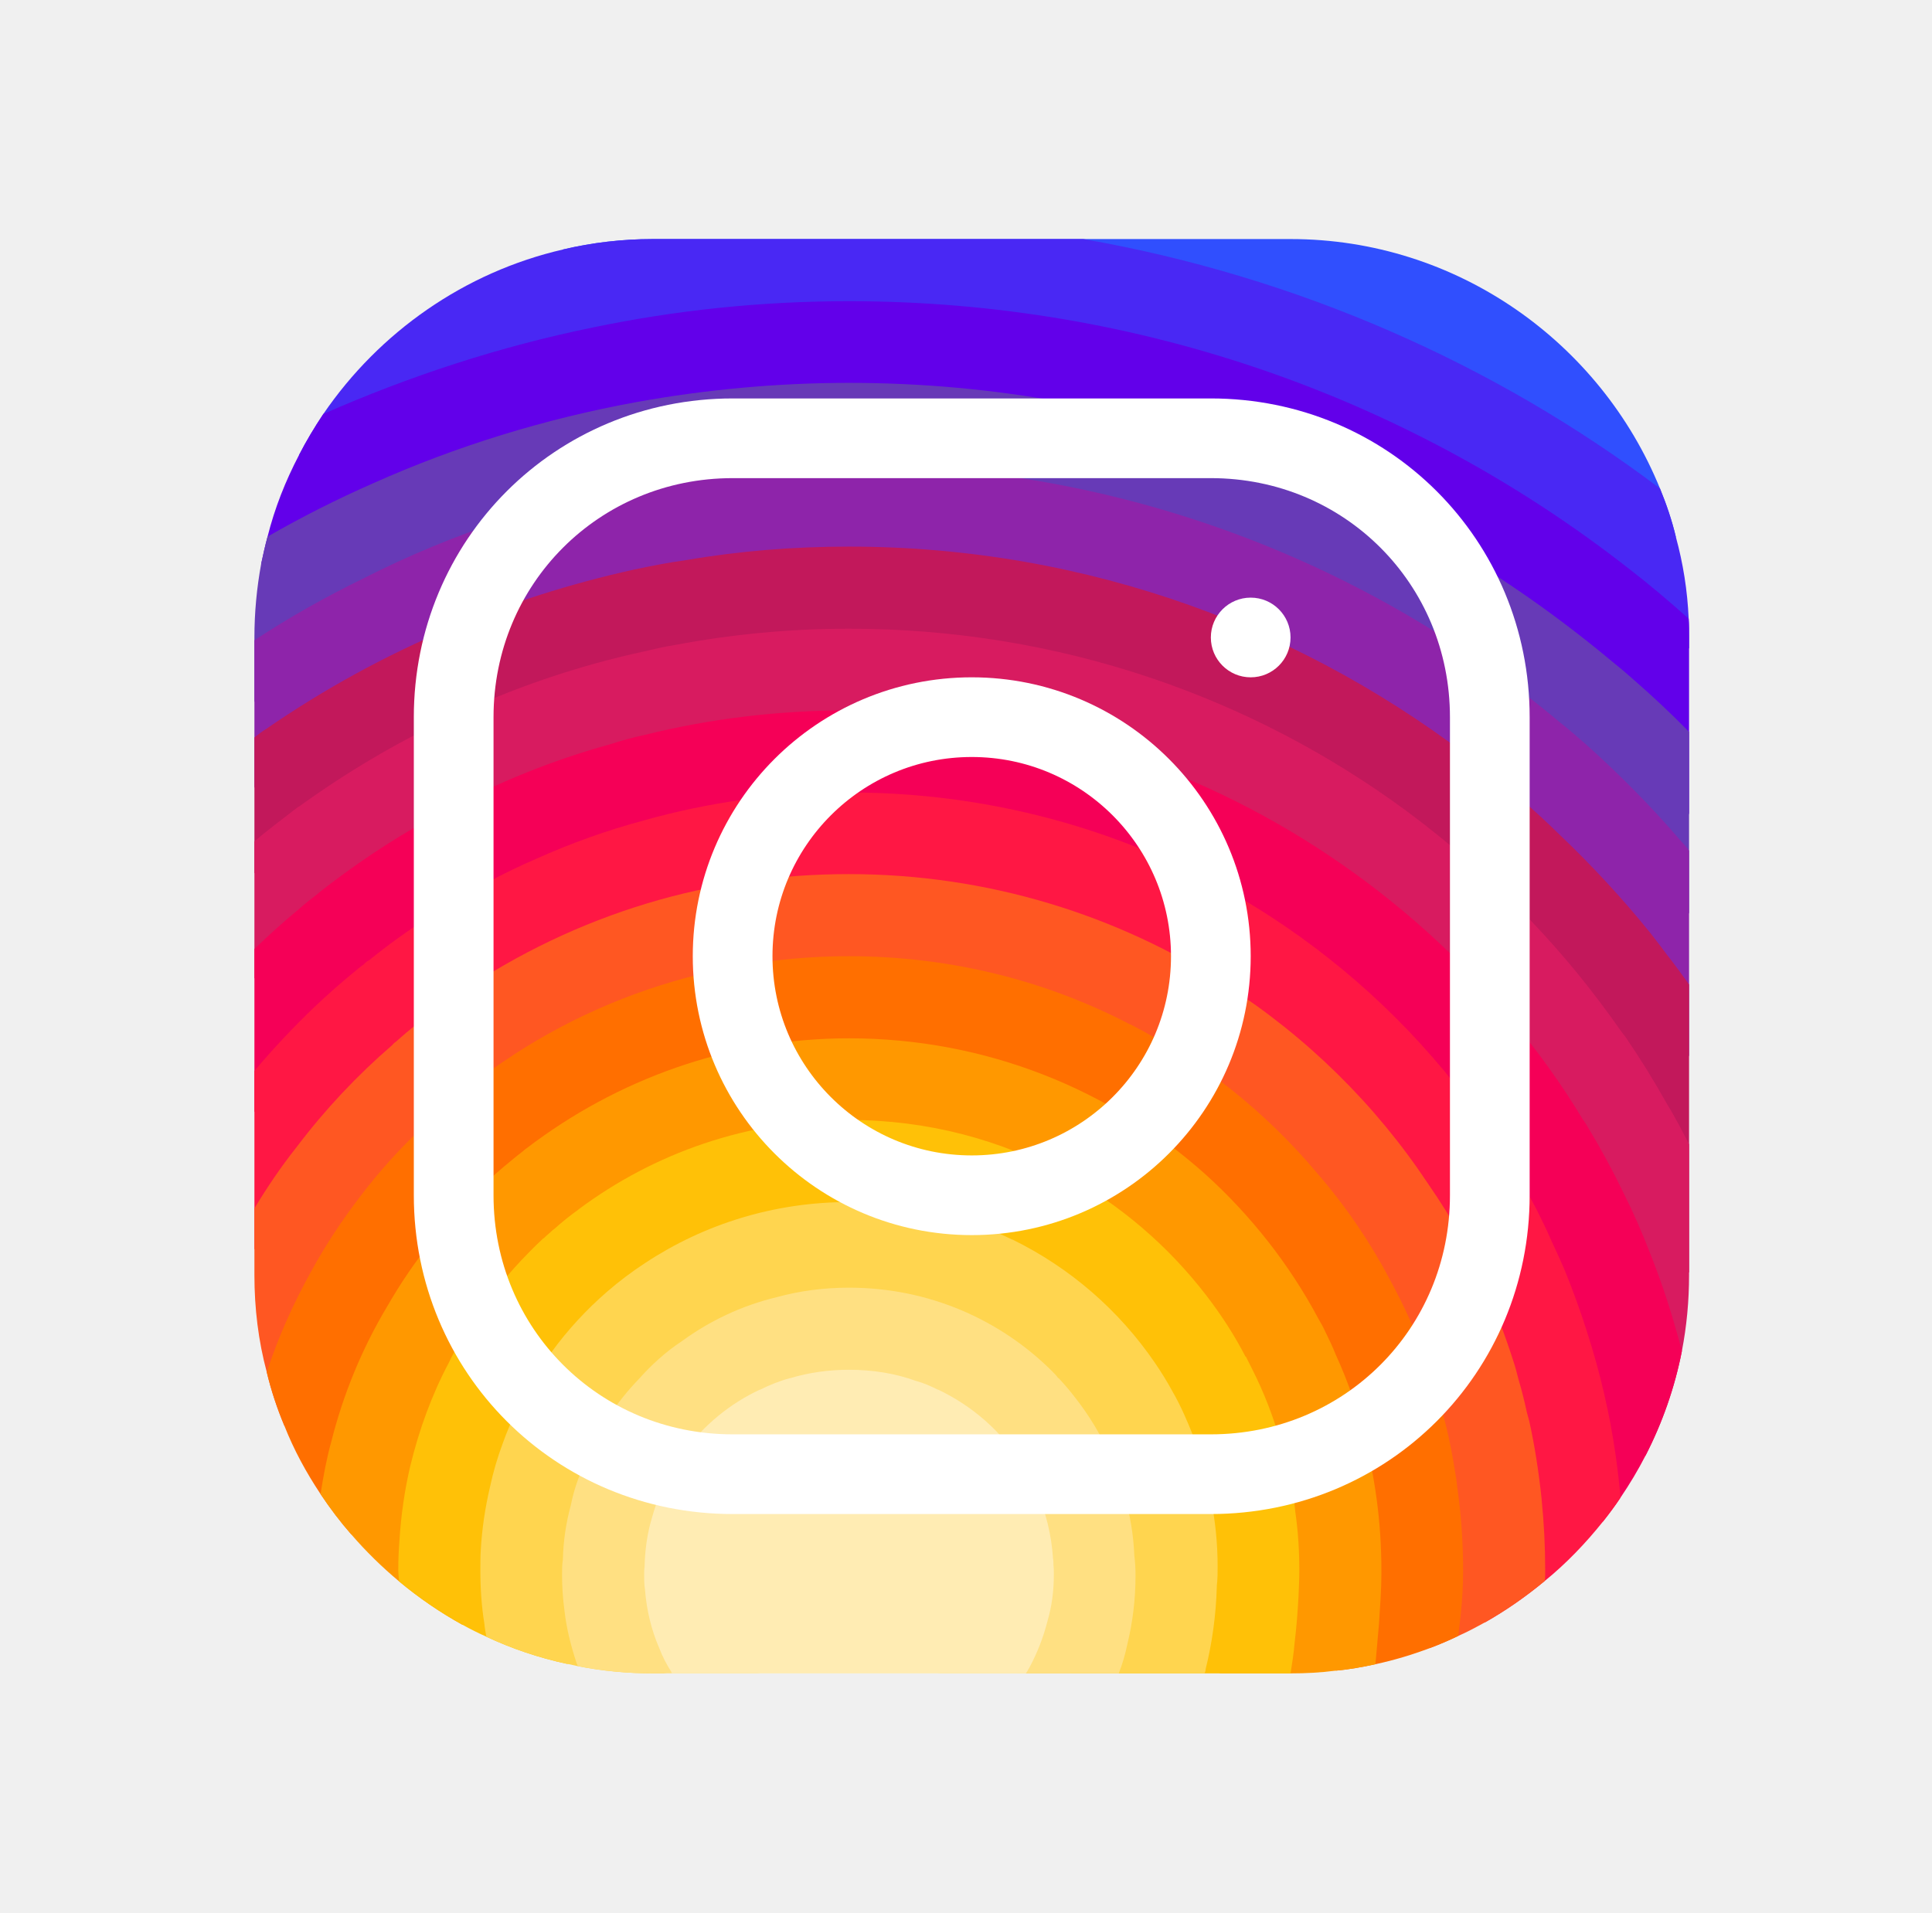
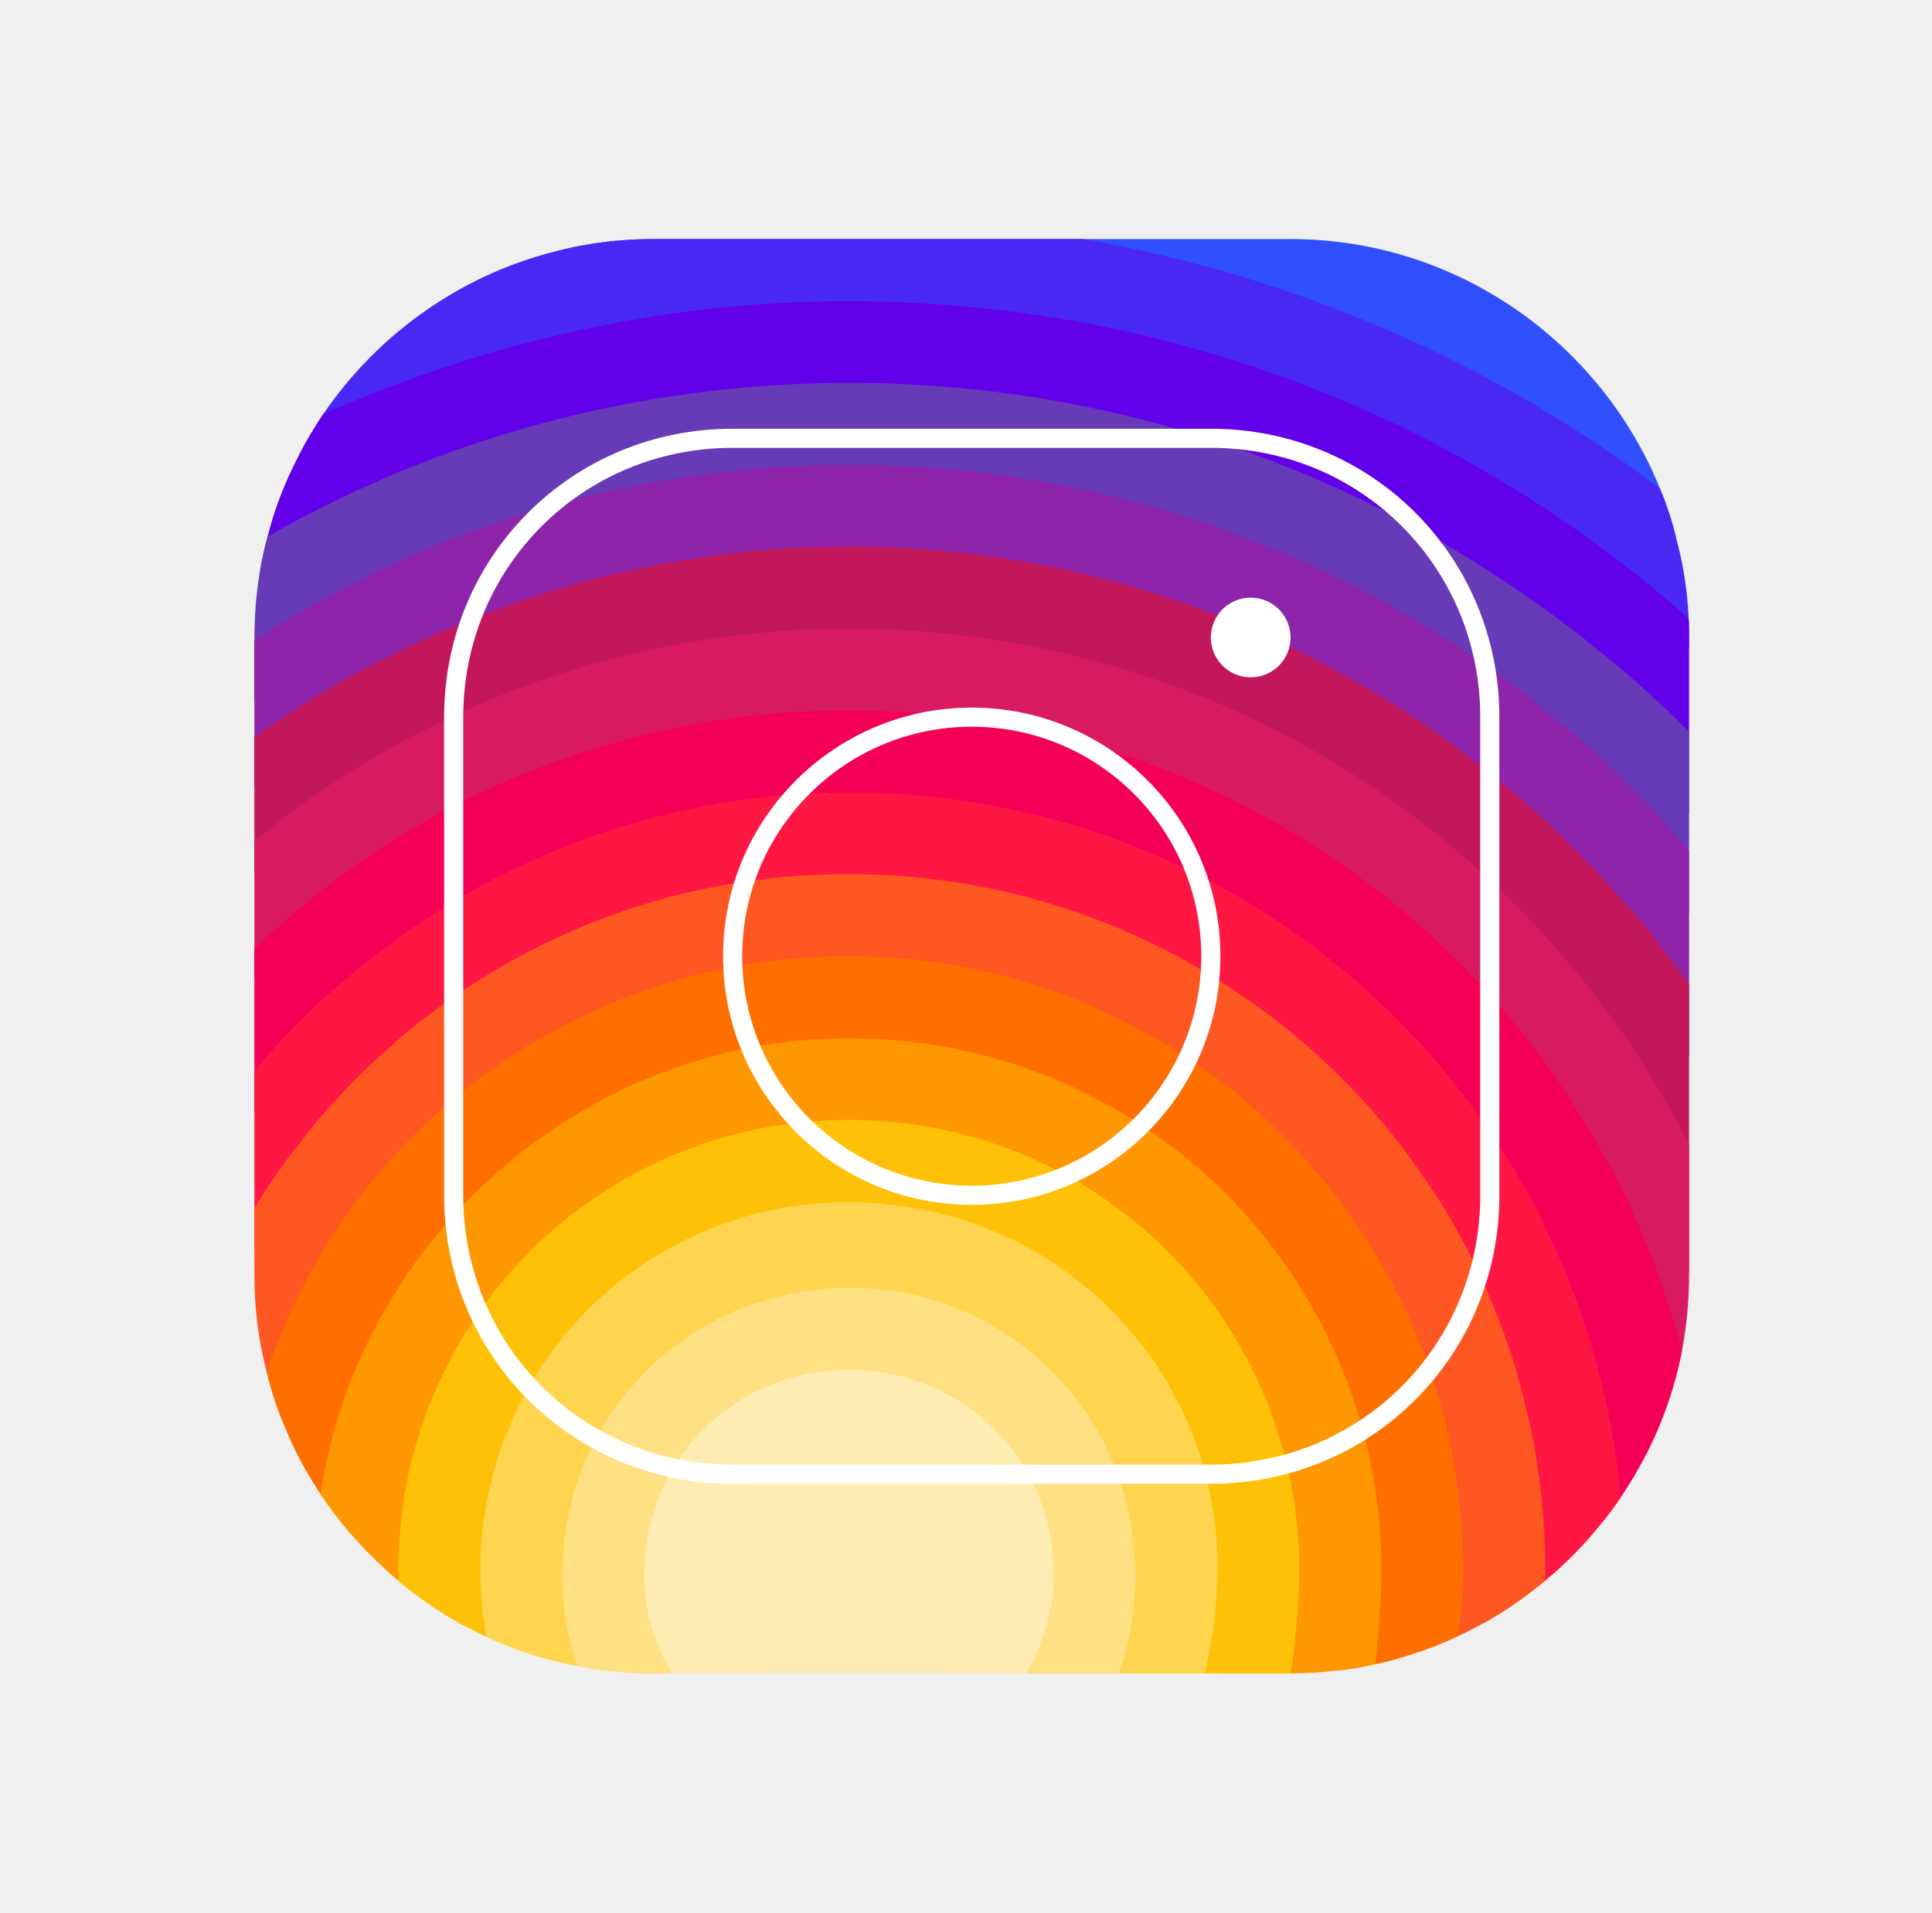
<svg xmlns="http://www.w3.org/2000/svg" width="101" height="100" viewBox="0 0 101 100" fill="none">
  <path d="M87.612 28.083C86.779 28.625 85.591 29.125 85.091 29.688C84.904 29.875 84.8 30.083 84.842 30.292V32.438L84.217 34.542L83.592 36.625L82.904 38.917L81.487 43.604L80.112 48.229L79.071 51.708C79.071 52.25 79.05 52.792 79.008 53.312C78.862 55.312 78.446 57.229 77.779 59.021C77.383 60.125 76.904 61.188 76.321 62.188C76.112 62.583 75.862 62.979 75.612 63.354C74.779 64.667 73.779 65.875 72.675 66.938C71.821 67.792 70.883 68.583 69.862 69.25C69.862 69.25 69.862 69.25 69.841 69.25C69.675 69.396 69.487 69.521 69.279 69.625C68.633 70.062 67.946 70.438 67.237 70.771C66.758 71.021 66.279 71.229 65.779 71.417C65.675 71.479 65.55 71.521 65.446 71.562C64.258 72.125 62.883 72.5 61.508 72.688C61.425 72.708 61.362 72.708 61.279 72.729C60.446 72.875 59.633 73 58.8 73.062C58.425 73.104 58.029 73.125 57.654 73.125L56.175 73.042L49.05 72.667C49.05 72.646 49.029 72.667 49.029 72.667L45.446 72.479C45.175 72.479 44.883 72.479 44.612 72.458C43.487 72.417 42.404 72.292 41.321 72.062C41.3 72.062 41.3 72.062 41.3 72.062C39.321 71.688 37.425 71.021 35.654 70.125C34.675 69.625 33.717 69.062 32.821 68.417C32.446 68.146 32.092 67.854 31.737 67.542C30.737 66.708 29.842 65.812 29.008 64.896C28.883 64.771 28.779 64.646 28.675 64.521C28.55 64.396 28.425 64.25 28.321 64.125C27.529 63.125 26.862 62.104 26.321 61.021C25.821 60.062 25.425 59.042 25.112 57.917C24.987 57.521 24.883 57.146 24.8 56.729C24.779 56.708 24.758 56.667 24.758 56.625C24.55 55.771 24.362 54.875 24.258 53.979C24.133 53.292 24.071 52.604 24.071 51.896C24.029 51.625 24.029 51.333 24.029 51.062L28.008 44.917L31.904 38.917L33.675 36.188L35.279 33.729L35.821 32.875V30.729C35.862 30.25 35.883 29.75 35.862 29.292C35.842 27.833 35.55 26.417 35.071 25.062C34.612 23.625 33.967 22.271 33.3 21.021C32.508 19.583 31.675 18.292 30.987 17.125C29.967 15.417 29.258 14.021 29.446 13.042C30.946 12.688 32.529 12.5 34.133 12.5H67.467C76.175 12.5 83.675 17.917 86.779 25.542C87.112 26.354 87.404 27.208 87.612 28.083Z" fill="#304FFE" />
  <path d="M88.3 33.333V33.896L85.425 35.562L83.591 36.625L81.571 37.792L77.529 40.146L73.571 42.438L69.529 44.771L67.925 45.708C67.925 46.708 67.675 47.625 67.216 48.458C66.571 49.667 65.487 50.667 64.112 51.521C62.716 52.375 61.008 53.062 59.091 53.562C59.091 53.562 59.091 53.542 59.071 53.562C51.654 55.479 41.529 54.604 36.612 50.938C35.237 49.917 34.279 48.667 33.862 47.229C33.737 46.75 33.675 46.229 33.675 45.708V30.729C33.696 30.417 33.487 30.104 33.112 29.792C31.987 28.896 29.341 28.042 26.383 27.188C24.071 26.542 21.591 25.896 19.508 25.271C17.862 24.771 16.466 24.271 15.633 23.792C16.008 23.062 16.446 22.333 16.904 21.646C19.821 17.375 24.279 14.229 29.446 13.042C30.946 12.688 32.529 12.5 34.133 12.5H56.633C67.821 14.458 78.133 19.021 86.779 25.542C87.112 26.354 87.404 27.208 87.612 28.083C87.987 29.458 88.216 30.875 88.279 32.354C88.3 32.667 88.3 33 88.3 33.333Z" fill="#4928F4" />
  <path d="M88.3 33.333V42.521L87.842 43.938L86.279 48.792L84.654 53.792L83.8 56.458L83.008 58.938L82.237 61.292L81.487 63.625L81.092 64.854L80.571 66.479C80.571 68.062 80.529 69.458 80.425 70.646C80.404 70.771 80.383 70.896 80.383 71.021C80.258 72.125 80.092 73.062 79.821 73.854C79.8 73.979 79.758 74.104 79.717 74.208C79.175 75.708 78.362 76.667 77.154 77.292C76.862 77.458 76.529 77.583 76.175 77.708C75.071 78.083 73.675 78.271 71.966 78.375C70.716 78.458 69.279 78.479 67.654 78.479H66.216L63.737 78.375L63.3 78.354L58.779 78.167L54.196 77.979L39.092 77.354L35.175 77.188H34.633C33.008 77.167 31.612 77.062 30.404 76.896C28.654 76.625 27.3 76.167 26.279 75.479C24.821 74.542 23.967 73.167 23.467 71.25C23.342 70.792 23.237 70.312 23.175 69.792C22.967 68.583 22.862 67.188 22.8 65.625C22.8 65.312 22.8 65 22.779 64.667C22.758 64.646 22.779 64.646 22.779 64.646V63.438C22.758 62.833 22.758 62.208 22.758 61.562L22.862 58.208L22.925 55.812L23.008 53.021V52.625L23.154 47.5L23.3 42.375L23.446 37.562L23.571 32.833L23.612 31.583C23.612 30.938 21.425 30.562 18.987 30.25C17.05 30 14.925 29.771 13.654 29.479C13.758 29 13.862 28.521 13.987 28.062C14.362 26.562 14.925 25.146 15.633 23.792C16.008 23.062 16.446 22.333 16.904 21.646C21.404 19.667 26.092 18.125 30.987 17.125C35.279 16.229 39.758 15.75 44.383 15.75C59.717 15.75 73.883 20.938 85.092 29.688C86.175 30.521 87.237 31.417 88.279 32.354C88.3 32.667 88.3 33 88.3 33.333Z" fill="#6200EA" />
  <path d="M88.3 38.27V47.728L87.154 49.936L84.966 54.207L83.8 56.457L82.737 58.52L82.279 59.415C82.279 60.061 82.279 60.686 82.237 61.29C82.237 62.186 82.196 63.04 82.133 63.832C82.05 64.769 81.925 65.624 81.8 66.415C81.487 68.061 81.05 69.478 80.425 70.644C80.341 70.79 80.258 70.936 80.175 71.061C79.946 71.436 79.675 71.79 79.383 72.124C79.008 72.582 78.591 72.978 78.112 73.311C77.404 73.853 76.571 74.29 75.612 74.624C74.425 75.061 73.05 75.353 71.425 75.519C70.362 75.624 69.196 75.686 67.925 75.686L67.05 75.728L62.717 75.978H62.696L58.092 76.249L53.404 76.519L46.946 76.894L39.092 77.353L37.946 77.415C36.883 77.415 35.883 77.353 34.925 77.228C34.821 77.207 34.737 77.186 34.633 77.186C33.217 76.957 31.925 76.582 30.758 76.061C29.341 75.436 28.112 74.603 27.071 73.603C26.154 72.707 25.362 71.686 24.716 70.54C24.571 70.269 24.425 70.019 24.3 69.728C23.675 68.499 23.175 67.124 22.8 65.624C22.737 65.374 22.675 65.103 22.633 64.832C22.508 64.353 22.404 63.853 22.341 63.332C22.112 61.999 21.987 60.582 21.925 59.103V59.082C21.904 58.478 21.883 57.895 21.883 57.27L20.862 54.832L20.716 54.457L20.591 54.145L19.029 50.415L18.779 49.811L17.279 46.207L15.612 42.186C15.612 42.186 15.612 42.186 15.591 42.186L13.904 38.124L13.3 36.645V33.332C13.3 32.02 13.425 30.728 13.654 29.478C13.758 28.999 13.862 28.52 13.987 28.061C15.758 27.04 17.612 26.103 19.508 25.27C23.841 23.332 28.487 21.895 33.3 21.02C36.883 20.374 40.612 20.02 44.383 20.02C59.612 20.02 73.425 25.54 84.216 34.54C84.633 34.874 85.029 35.207 85.425 35.561C86.404 36.415 87.362 37.311 88.3 38.27Z" fill="#673AB7" />
  <path d="M88.3 44.479V55.188L87.112 57.667L84.862 62.354L84.841 62.417C84.841 63.312 84.8 64.125 84.737 64.854C84.529 67.25 83.946 68.771 82.987 69.708C82.3 70.417 81.446 70.812 80.383 71.021C80.321 71.042 80.237 71.042 80.175 71.062C79.841 71.125 79.487 71.167 79.112 71.167C77.821 71.292 76.3 71.208 74.55 71.083C74.362 71.083 74.154 71.062 73.946 71.042C72.675 70.958 71.321 70.875 69.821 70.812C69.008 70.792 68.154 70.771 67.279 70.771H67.237L65.133 70.938H65.112L60.383 71.271L54.987 71.688L54.196 71.75L47.883 72.208L44.612 72.458L41.383 72.688C40.821 72.688 40.279 72.688 39.737 72.667C39.737 72.667 39.717 72.646 39.717 72.667C37.362 72.625 35.258 72.479 33.383 72.125C31.654 71.833 30.133 71.375 28.841 70.688C27.508 70.042 26.404 69.125 25.508 67.958C24.654 66.812 24.029 65.375 23.633 63.646C23.633 63.625 23.633 63.625 23.633 63.625C23.341 62.229 23.175 60.604 23.175 58.771L22.862 58.208L21.008 54.896L20.737 54.438L20.591 54.146L18.654 50.708L17.696 48.979L16.487 46.833L14.404 43.104L13.3 41.146V33.479C15.133 32.271 17.029 31.208 18.987 30.25C21.362 29.042 23.821 28.021 26.383 27.188C29.175 26.271 32.092 25.542 35.071 25.062C38.092 24.562 41.196 24.312 44.383 24.312C58.55 24.312 71.55 29.375 81.571 37.792C82.029 38.146 82.466 38.542 82.904 38.917C84.654 40.479 86.321 42.167 87.841 43.938C88.008 44.125 88.175 44.292 88.3 44.479Z" fill="#8E24AA" />
  <path d="M88.3 51.478V66.54C87.8 66.249 87.112 65.894 86.258 65.519C85.8 65.29 85.279 65.061 84.737 64.853C83.946 64.499 83.091 64.165 82.133 63.832C81.925 63.749 81.716 63.686 81.487 63.624C81.112 63.478 80.716 63.353 80.321 63.228C79.091 62.853 77.737 62.499 76.321 62.186C75.779 62.082 75.216 61.978 74.654 61.895C72.841 61.582 70.904 61.395 68.883 61.374C68.716 61.353 68.529 61.353 68.362 61.353L63.008 61.395L55.717 61.436H55.696L40.092 61.561C35.133 61.561 32.092 62.749 30.258 63.228C30.258 63.228 30.237 63.228 30.237 63.249C28.3 63.749 27.696 63.436 27.529 60.04C27.487 59.103 27.466 57.895 27.466 56.415L26.3 55.52L24.258 53.978L23.008 53.02L22.758 52.832L19.3 50.207L18.779 49.811L17.696 48.978L15.696 47.478L13.3 45.645V38.561C13.508 38.395 13.696 38.249 13.904 38.124C16.925 36.04 20.154 34.27 23.571 32.832C26.612 31.54 29.821 30.52 33.112 29.79C34.008 29.603 34.925 29.415 35.862 29.29C38.633 28.811 41.487 28.582 44.383 28.582C56.904 28.582 68.404 32.936 77.529 40.145C78.904 41.228 80.237 42.374 81.487 43.603C83.196 45.228 84.8 46.957 86.279 48.79C86.571 49.165 86.862 49.54 87.154 49.936C87.55 50.436 87.925 50.957 88.3 51.478Z" fill="#C2185B" />
  <path d="M88.3 59.833V66.667C88.3 68.021 88.175 69.354 87.925 70.646C87.55 72.562 86.904 74.396 86.029 76.104C85.571 76.208 85.05 76.208 84.466 76.125C83.154 75.896 81.612 75.208 79.946 74.312C79.862 74.292 79.779 74.25 79.716 74.208C79.196 73.938 78.654 73.646 78.112 73.312C77.008 72.708 75.841 72.042 74.675 71.417C74.425 71.292 74.175 71.167 73.946 71.042C72.612 70.354 71.237 69.729 69.862 69.25C69.862 69.25 69.862 69.25 69.841 69.25C69.55 69.146 69.237 69.042 68.925 68.958C67.737 68.625 66.529 68.417 65.362 68.417L63.071 67.75L52.925 64.812C52.925 64.812 52.925 64.812 52.904 64.812L46.675 63H46.654L43.946 62.208C36.112 62.208 31.3 65.542 28.966 64.271C28.05 63.792 27.508 62.583 27.321 60.208C27.258 59.542 27.237 58.792 27.237 57.917L24.8 56.729L24.696 56.688H24.675L22.925 55.812L21.008 54.896L20.862 54.833L20.508 54.646L16.425 52.667L13.3 51.146V44C13.654 43.688 14.029 43.396 14.404 43.104C14.8 42.792 15.196 42.5 15.591 42.188C15.612 42.188 15.612 42.188 15.612 42.188C18.071 40.417 20.675 38.854 23.446 37.562C26.675 36.021 30.112 34.833 33.675 34.062C34.196 33.938 34.737 33.812 35.279 33.729C38.237 33.167 41.279 32.875 44.383 32.875C55.362 32.875 65.446 36.438 73.571 42.438C75.925 44.188 78.112 46.125 80.112 48.229C81.758 49.958 83.279 51.833 84.654 53.792C84.758 53.938 84.862 54.083 84.966 54.208C85.737 55.333 86.446 56.479 87.112 57.667C87.55 58.375 87.925 59.104 88.3 59.833Z" fill="#D81B60" />
  <path d="M87.925 70.644C87.55 72.561 86.904 74.394 86.029 76.103C85.633 76.874 85.196 77.603 84.716 78.311C84.425 78.749 84.112 79.165 83.8 79.561C83.05 79.269 81.946 78.853 80.591 78.394C80.591 78.394 80.591 78.394 80.591 78.374C79.571 78.019 78.404 77.644 77.154 77.29C76.8 77.186 76.446 77.082 76.071 76.978C74.591 76.582 73.05 76.228 71.55 76.019C70.3 75.811 69.071 75.686 67.925 75.686L66.966 75.415H66.946L61.904 73.957L58.8 73.061L55.342 72.061H55.321L54.196 71.749L40.592 67.832L36.675 66.707L33.758 66.019L29.008 64.894L28.425 64.749C28.425 64.749 28.425 64.749 28.404 64.749L23.633 63.645C23.633 63.624 23.633 63.624 23.633 63.624L22.779 63.436L22.341 63.332L18.862 62.52L18.466 62.415L15.508 59.978L13.3 58.124V49.624C14.071 48.874 14.862 48.165 15.696 47.478C15.946 47.249 16.216 47.04 16.487 46.832C16.737 46.624 17.008 46.415 17.279 46.207C19.175 44.77 21.175 43.478 23.3 42.374C26.008 40.915 28.883 39.749 31.904 38.915C32.487 38.728 33.071 38.561 33.675 38.436C37.092 37.582 40.675 37.145 44.383 37.145C53.696 37.145 62.362 39.957 69.529 44.77C73.091 47.165 76.3 50.04 79.008 53.311C80.383 54.957 81.633 56.686 82.737 58.52C82.841 58.665 82.925 58.79 83.008 58.936C83.675 60.04 84.3 61.186 84.862 62.353C85.383 63.395 85.841 64.436 86.258 65.519C86.925 67.186 87.466 68.894 87.925 70.644Z" fill="#F50057" />
  <path d="M84.716 78.312C84.425 78.75 84.112 79.167 83.8 79.562C82.883 80.708 81.883 81.75 80.758 82.667C79.779 83.479 78.737 84.208 77.633 84.833C77.216 84.729 76.8 84.604 76.362 84.438C74.987 83.958 73.55 83.167 72.216 82.333C70.216 81.062 68.487 79.688 67.716 79.062C67.425 78.812 67.279 78.688 67.279 78.688L63.737 78.375L63.3 78.333L58.717 77.938L53.967 77.521L46.946 76.896L35.821 75.917L35.779 75.896L31.862 74L27.904 72.083L24.716 70.542L24.029 70.208L23.175 69.792L20.216 68.354L16.279 66.458L15.05 65.854L13.3 65.312V56C14.279 54.833 15.321 53.729 16.425 52.667C17.133 52 17.883 51.333 18.654 50.708C18.779 50.604 18.904 50.5 19.029 50.417C19.112 50.312 19.216 50.25 19.3 50.208C20.529 49.208 21.821 48.312 23.154 47.5C24.696 46.521 26.321 45.646 28.008 44.917C29.821 44.104 31.716 43.417 33.675 42.896C37.071 41.938 40.675 41.438 44.383 41.438C52.883 41.438 60.737 44.021 67.216 48.458C71.362 51.292 74.946 54.875 77.779 59.021C78.716 60.354 79.55 61.771 80.321 63.229C80.591 63.771 80.862 64.312 81.091 64.854C81.341 65.375 81.571 65.896 81.8 66.417C82.237 67.5 82.633 68.583 82.987 69.708C83.654 71.792 84.154 73.917 84.466 76.125C84.571 76.854 84.654 77.583 84.716 78.312Z" fill="#FF1744" />
  <path d="M80.779 82.124C80.779 82.29 80.779 82.478 80.758 82.665C79.779 83.478 78.737 84.207 77.633 84.832C77.175 85.082 76.716 85.332 76.237 85.54C75.758 85.769 75.279 85.978 74.779 86.165C74.071 85.79 73.112 85.332 72.091 84.894C70.654 84.249 69.091 83.665 67.883 83.478C67.591 83.415 67.321 83.394 67.071 83.394L63.654 82.957H63.612L59.362 82.394L55.071 81.832L53.071 81.582L37.321 79.54C36.3 79.54 35.217 79.478 34.092 79.332C32.717 79.207 31.279 78.999 29.841 78.707C28.425 78.457 26.987 78.124 25.612 77.769C24.175 77.436 22.758 77.04 21.446 76.665C19.925 76.207 18.508 75.769 17.321 75.374C16.341 75.061 15.508 74.769 14.862 74.54C14.487 73.644 14.175 72.707 13.946 71.749C13.508 70.124 13.3 68.415 13.3 66.665V63.186C13.966 62.082 14.696 60.999 15.508 59.978C16.987 58.02 18.675 56.228 20.508 54.645C20.571 54.561 20.654 54.499 20.716 54.457L20.737 54.436C21.383 53.853 22.05 53.332 22.758 52.832C22.841 52.749 22.925 52.686 23.008 52.624C23.341 52.374 23.696 52.124 24.071 51.895C27.05 49.874 30.341 48.29 33.862 47.228C37.196 46.228 40.717 45.707 44.383 45.707C51.654 45.707 58.446 47.853 64.112 51.52C68.3 54.207 71.904 57.749 74.654 61.895C74.987 62.374 75.3 62.853 75.612 63.353C77.05 65.79 78.237 68.415 79.112 71.165C79.216 71.478 79.3 71.79 79.383 72.124C79.55 72.686 79.696 73.269 79.821 73.853C79.862 73.999 79.904 74.144 79.946 74.311C80.237 75.624 80.446 76.999 80.591 78.374C80.591 78.394 80.591 78.394 80.591 78.394C80.716 79.624 80.779 80.874 80.779 82.124Z" fill="#FF5722" />
  <path d="M76.487 82.125C76.487 82.854 76.446 83.646 76.362 84.438C76.321 84.812 76.279 85.188 76.237 85.542C75.758 85.771 75.279 85.979 74.779 86.167C73.841 86.521 72.883 86.812 71.904 87.021C71.237 87.167 70.55 87.292 69.862 87.354H69.841C69.196 86.958 68.446 86.479 67.675 85.938C66.279 84.958 64.821 83.854 63.654 82.958C63.633 82.938 63.633 82.938 63.612 82.917C62.383 81.979 61.508 81.271 61.508 81.271L59.3 81.354L55.05 81.5L53.071 81.583L45.112 81.875L38.383 82.125C37.946 82.146 37.425 82.146 36.779 82.125H36.758C35.883 82.104 34.841 82.042 33.696 81.938C32.362 81.833 30.904 81.708 29.425 81.562C27.987 81.396 26.529 81.229 25.133 81.062C23.591 80.896 22.133 80.708 20.883 80.542C19.904 80.417 19.05 80.312 18.362 80.229C17.779 79.562 17.258 78.875 16.758 78.125C16.008 77 15.362 75.812 14.862 74.542C14.487 73.646 14.175 72.708 13.946 71.75C14.55 69.896 15.341 68.146 16.279 66.458C17.029 65.083 17.904 63.771 18.862 62.521C19.8 61.292 20.821 60.146 21.925 59.104V59.083C22.237 58.771 22.55 58.479 22.862 58.208C23.446 57.667 24.05 57.167 24.675 56.688H24.696C24.716 56.646 24.737 56.646 24.758 56.625C25.258 56.229 25.779 55.875 26.3 55.521C29.383 53.417 32.862 51.854 36.612 50.938C39.091 50.333 41.696 50 44.383 50C49.675 50 54.675 51.271 59.071 53.562H59.091C62.862 55.5 66.196 58.167 68.883 61.375C70.362 63.083 71.633 64.958 72.675 66.938C73.404 68.271 74.029 69.667 74.55 71.083C74.591 71.208 74.633 71.312 74.675 71.417C75.029 72.458 75.341 73.542 75.612 74.625C75.8 75.396 75.946 76.188 76.071 76.979C76.112 77.229 76.154 77.458 76.175 77.708C76.383 79.146 76.487 80.625 76.487 82.125Z" fill="#FF6F00" />
  <path d="M72.216 82.126V82.335C72.216 83.043 72.154 83.939 72.091 84.897C72.029 85.606 71.966 86.335 71.904 87.022C71.237 87.168 70.55 87.293 69.862 87.356H69.841C69.05 87.46 68.279 87.501 67.466 87.501H63.821L63.029 87.272L58.925 86.022L54.758 84.772L45.112 81.876L40.946 80.626C40.946 80.626 39.216 81.314 36.779 82.126H36.758C35.821 82.439 34.8 82.772 33.716 83.106C32.362 83.501 30.925 83.897 29.508 84.21C28.05 84.543 26.612 84.793 25.321 84.897C24.925 84.939 24.529 84.96 24.175 84.96C23.008 84.314 21.883 83.543 20.862 82.689C19.966 81.939 19.133 81.126 18.362 80.231C17.779 79.564 17.258 78.876 16.758 78.126C16.904 77.189 17.071 76.272 17.321 75.376C17.946 72.897 18.925 70.522 20.216 68.356C20.925 67.126 21.716 65.939 22.633 64.835C22.654 64.772 22.716 64.71 22.779 64.668C22.758 64.647 22.779 64.647 22.779 64.647C23.05 64.293 23.341 63.96 23.633 63.647C23.633 63.626 23.633 63.626 23.633 63.626C24.487 62.71 25.362 61.835 26.321 61.022C26.654 60.751 26.966 60.48 27.321 60.21C27.383 60.147 27.446 60.105 27.529 60.043C32.216 56.46 38.071 54.293 44.383 54.293C51.55 54.293 58.071 56.98 63.008 61.397C65.383 63.543 67.404 66.106 68.925 68.96C69.05 69.168 69.175 69.397 69.279 69.626C69.466 70.001 69.654 70.397 69.821 70.814C70.508 72.314 71.05 73.897 71.425 75.522C71.466 75.689 71.508 75.856 71.55 76.022C71.716 76.793 71.862 77.585 71.966 78.376C72.133 79.606 72.216 80.856 72.216 82.126Z" fill="#FF9800" />
  <path d="M67.925 82.125C67.925 82.542 67.904 83 67.883 83.479C67.841 84.25 67.779 85.083 67.675 85.938C67.633 86.458 67.55 86.979 67.466 87.5H56.05L53.841 87.146L45.216 85.771L43.987 85.583L41.175 85.125C39.946 85.125 37.279 85.667 34.466 86.188C32.987 86.458 31.487 86.75 30.133 86.938C29.966 86.958 29.8 86.979 29.654 87H29.633C28.175 86.688 26.758 86.208 25.425 85.583C25.008 85.396 24.591 85.188 24.175 84.958C23.008 84.312 21.883 83.542 20.862 82.688C20.841 82.438 20.821 82.229 20.821 82.125C20.821 81.583 20.841 81.062 20.883 80.542C20.966 79.208 21.154 77.917 21.446 76.667C21.904 74.771 22.571 72.938 23.466 71.25C23.633 70.896 23.821 70.542 24.029 70.208C24.112 70.042 24.216 69.896 24.3 69.729C24.675 69.125 25.091 68.542 25.508 67.958C26.383 66.812 27.362 65.729 28.404 64.75C28.425 64.75 28.425 64.75 28.425 64.75C28.508 64.667 28.591 64.583 28.675 64.521C28.779 64.438 28.862 64.333 28.966 64.271C29.383 63.896 29.8 63.562 30.237 63.25C30.237 63.229 30.258 63.229 30.258 63.229C34.196 60.292 39.071 58.562 44.383 58.562C48.508 58.562 52.341 59.604 55.696 61.438H55.716C58.591 63.021 61.091 65.167 63.071 67.75C63.841 68.75 64.529 69.812 65.112 70.938H65.133C65.237 71.146 65.341 71.354 65.446 71.562C66.071 72.792 66.571 74.083 66.946 75.417H66.966C66.987 75.521 67.029 75.625 67.05 75.729C67.3 76.625 67.508 77.542 67.654 78.479C67.675 78.667 67.696 78.875 67.716 79.062C67.862 80.062 67.925 81.083 67.925 82.125Z" fill="#FFC107" />
  <path d="M63.654 81.897C63.654 82.231 63.654 82.585 63.612 82.918V82.939C63.612 82.96 63.612 82.96 63.612 82.96C63.571 84.46 63.362 85.939 63.029 87.272C63.029 87.356 63.008 87.418 62.967 87.501H53.237L45.217 85.772L44.154 85.543L43.987 85.585L35.092 87.418L34.696 87.501H34.133C32.8 87.501 31.487 87.376 30.216 87.126C30.029 87.085 29.841 87.043 29.654 87.001H29.633C28.175 86.689 26.758 86.21 25.425 85.585C25.383 85.356 25.341 85.126 25.321 84.897C25.175 84.001 25.112 83.064 25.112 82.126C25.112 81.772 25.112 81.418 25.133 81.064C25.196 79.939 25.362 78.835 25.612 77.772C25.779 76.981 26.008 76.21 26.279 75.481C26.508 74.835 26.779 74.21 27.071 73.606C27.321 73.085 27.612 72.585 27.904 72.085C28.196 71.606 28.508 71.147 28.841 70.689C29.675 69.543 30.654 68.481 31.737 67.543C32.362 67.001 33.05 66.481 33.758 66.022C36.8 64.022 40.446 62.855 44.383 62.855C45.154 62.855 45.904 62.897 46.633 63.001H46.675C48.904 63.251 50.987 63.876 52.904 64.814C52.925 64.814 52.925 64.814 52.925 64.814C55.946 66.293 58.508 68.522 60.383 71.272C60.696 71.731 61.008 72.231 61.279 72.731C61.508 73.126 61.717 73.543 61.904 73.96C62.196 74.606 62.467 75.293 62.696 75.981H62.717C62.946 76.751 63.154 77.522 63.3 78.335V78.356C63.529 79.501 63.654 80.689 63.654 81.897Z" fill="#FFD54F" />
  <path d="M59.362 82.332V82.394C59.362 83.624 59.216 84.832 58.925 86.019C58.821 86.519 58.675 87.019 58.487 87.499H49.154L44.383 86.186L39.612 87.499H34.133C32.8 87.499 31.487 87.374 30.216 87.124C30.175 87.061 30.154 86.999 30.133 86.936C29.841 86.04 29.612 85.144 29.508 84.207C29.425 83.603 29.383 82.978 29.383 82.332C29.383 82.082 29.383 81.811 29.425 81.561C29.446 80.582 29.591 79.624 29.841 78.707C29.966 78.082 30.154 77.478 30.404 76.894C30.487 76.603 30.612 76.332 30.758 76.061C31.071 75.353 31.446 74.665 31.862 73.999C32.321 73.332 32.821 72.707 33.383 72.124C34.05 71.374 34.8 70.686 35.654 70.124C37.112 69.061 38.779 68.269 40.591 67.832C41.8 67.499 43.071 67.332 44.383 67.332C48.55 67.332 52.279 68.999 54.987 71.686C55.091 71.79 55.216 71.915 55.321 72.061H55.341C55.633 72.374 55.904 72.686 56.175 73.04C56.946 74.019 57.591 75.082 58.091 76.249C58.341 76.79 58.55 77.353 58.716 77.936C58.737 78.019 58.758 78.082 58.779 78.165C59.071 79.186 59.258 80.249 59.3 81.353C59.341 81.665 59.362 81.999 59.362 82.332Z" fill="#FFE082" />
  <path d="M55.092 82.333C55.092 83.188 54.987 84 54.758 84.771C54.55 85.604 54.237 86.396 53.842 87.146C53.779 87.271 53.633 87.5 53.633 87.5H35.133C35.112 87.479 35.092 87.438 35.092 87.417C34.842 87.021 34.633 86.625 34.467 86.188C34.05 85.229 33.8 84.188 33.717 83.104C33.675 82.854 33.675 82.583 33.675 82.333C33.675 82.208 33.675 82.062 33.696 81.938C33.717 81.021 33.842 80.146 34.092 79.333C34.3 78.583 34.571 77.896 34.925 77.229C34.925 77.229 34.946 77.208 34.946 77.188C35.196 76.75 35.467 76.312 35.779 75.896C36.8 74.521 38.154 73.396 39.717 72.667C39.737 72.667 39.737 72.667 39.737 72.667C40.237 72.417 40.758 72.208 41.3 72.062C41.3 72.062 41.3 72.062 41.321 72.062C42.279 71.771 43.321 71.625 44.383 71.625C45.612 71.625 46.8 71.812 47.883 72.208C48.279 72.312 48.654 72.479 49.029 72.667C49.029 72.667 49.029 72.667 49.05 72.667C50.842 73.521 52.362 74.854 53.404 76.521C53.612 76.833 53.8 77.167 53.967 77.521C54.05 77.667 54.133 77.833 54.196 77.979C54.675 79.062 54.967 80.25 55.05 81.5C55.071 81.604 55.071 81.708 55.071 81.833C55.092 82 55.092 82.167 55.092 82.333Z" fill="#FFECB3" />
-   <path d="M63.3 22.918H38.3C30.175 22.918 23.717 29.376 23.717 37.501V62.501C23.717 70.626 30.175 77.085 38.3 77.085H63.3C71.425 77.085 77.883 70.626 77.883 62.501V37.501C77.883 29.376 71.425 22.918 63.3 22.918Z" stroke="white" stroke-width="4.167" stroke-miterlimit="10" stroke-linecap="round" stroke-linejoin="round" />
+   <path d="M63.3 22.918H38.3C30.175 22.918 23.717 29.376 23.717 37.501V62.501C23.717 70.626 30.175 77.085 38.3 77.085H63.3C71.425 77.085 77.883 70.626 77.883 62.501V37.501C77.883 29.376 71.425 22.918 63.3 22.918Z" stroke="white" strokeWidth="4.167" stroke-miterlimit="10" strokeLinecap="round" strokeLinejoin="round" />
  <path d="M65.383 35.417C66.534 35.417 67.466 34.484 67.466 33.333C67.466 32.183 66.534 31.25 65.383 31.25C64.233 31.25 63.3 32.183 63.3 33.333C63.3 34.484 64.233 35.417 65.383 35.417Z" fill="white" />
-   <path d="M50.8 62.5C57.703 62.5 63.3 56.904 63.3 50C63.3 43.096 57.703 37.5 50.8 37.5C43.896 37.5 38.3 43.096 38.3 50C38.3 56.904 43.896 62.5 50.8 62.5Z" stroke="white" stroke-width="4.167" stroke-miterlimit="10" stroke-linecap="round" stroke-linejoin="round" />
+   <path d="M50.8 62.5C57.703 62.5 63.3 56.904 63.3 50C63.3 43.096 57.703 37.5 50.8 37.5C43.896 37.5 38.3 43.096 38.3 50C38.3 56.904 43.896 62.5 50.8 62.5Z" stroke="white" strokeWidth="4.167" stroke-miterlimit="10" strokeLinecap="round" strokeLinejoin="round" />
</svg>
